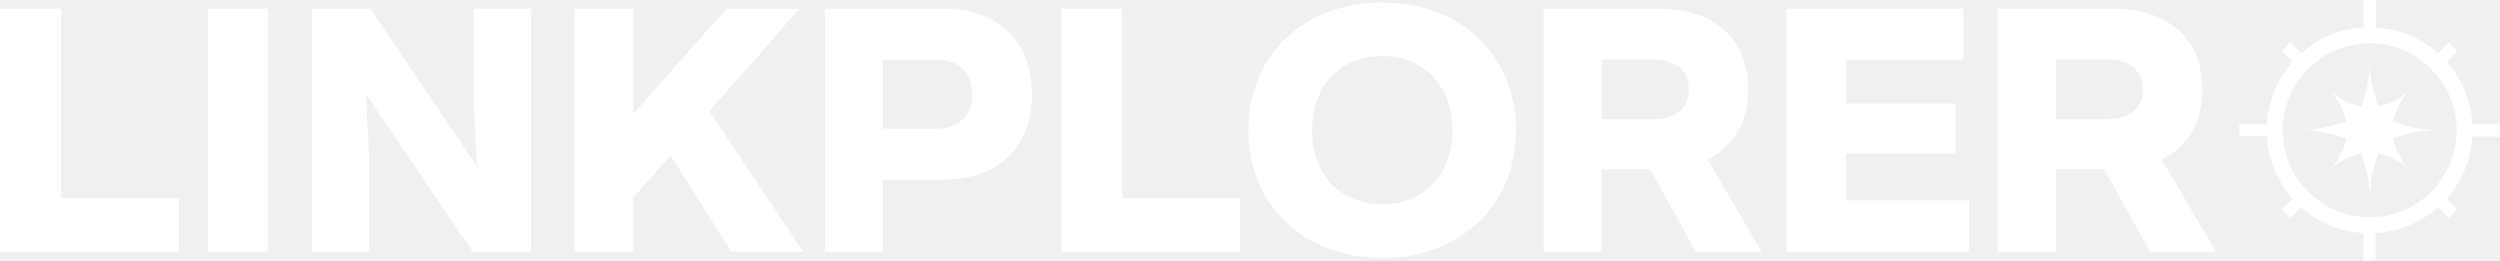
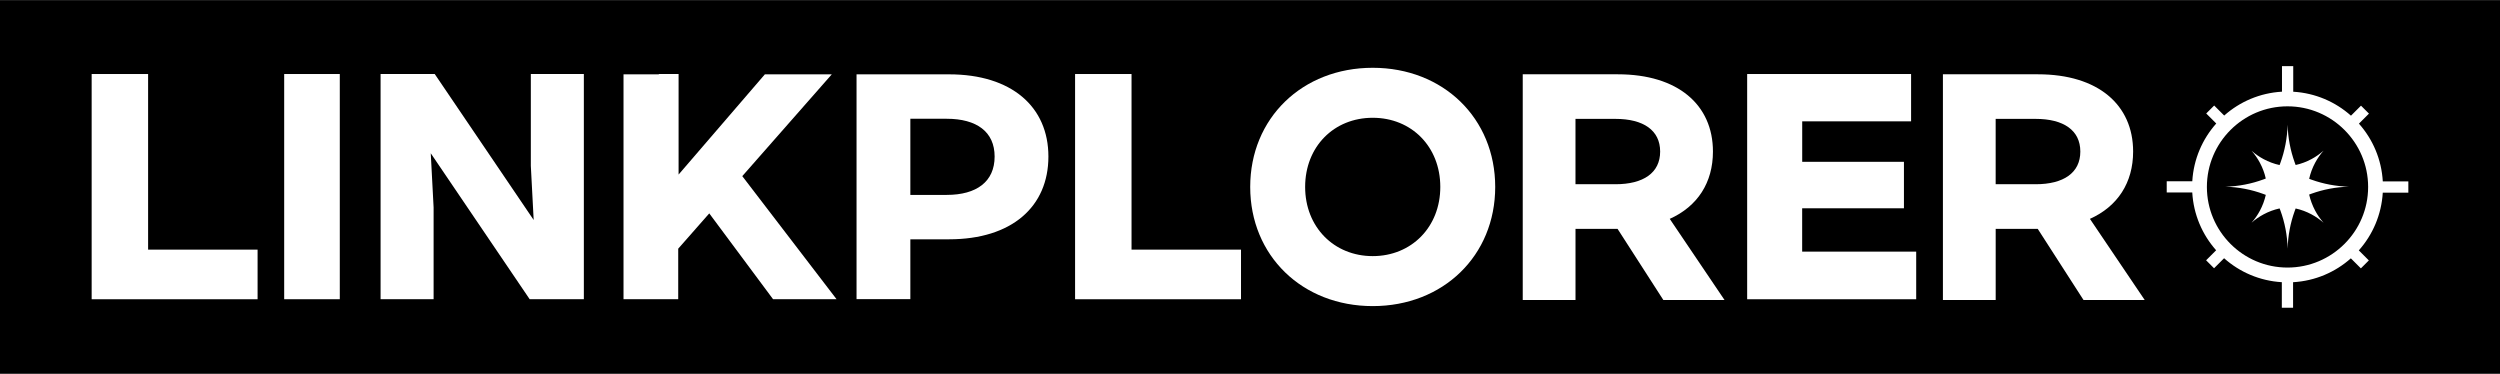
- <svg xmlns="http://www.w3.org/2000/svg" version="1.1" id="Layer_1" x="0px" y="0px" viewBox="0 0 1007.5 105" style="enable-background:new 0 0 1007.5 105;" xml:space="preserve">
+ <svg xmlns="http://www.w3.org/2000/svg" version="1.1" id="Layer_1" x="0px" y="0px" viewBox="0 0 1087.22 162.6" style="enable-background:new 0 0 1087.22 162.6;" xml:space="preserve">
+   <style type="text/css">
+ 	.st0{fill:#FFFFFF;}
+ 	.st1{fill:#0054C0;}
+ </style>
+   <rect x="-0.35" y="0.05" width="1087.92" height="162.5" />
  <g>
    <g>
-       <path style="fill:#FFFFFF;" d="M1007.498,54.985v-4.893h-11.114c-0.553-9.628-4.365-18.361-10.375-25.133l4.358-4.358l-3.46-3.46    l-4.356,4.355c-6.762-6.024-15.488-9.853-25.112-10.423V-0.045h-4.893v11.114c-9.628,0.553-18.361,4.365-25.133,10.375    l-4.358-4.358l-3.46,3.46l4.356,4.356c-6.024,6.762-9.853,15.488-10.423,25.113h-11.117v4.893h11.114    c0.553,9.628,4.365,18.361,10.375,25.133l-4.358,4.358l3.46,3.46l4.356-4.356c6.762,6.024,15.488,9.853,25.113,10.423v11.118    h4.893V93.931c9.628-0.553,18.361-4.365,25.133-10.375l4.358,4.358l3.46-3.46l-4.356-4.356    c6.024-6.762,9.853-15.488,10.423-25.113H1007.498z M954.953,87.555c-19.33,0-35.055-15.726-35.055-35.055    c0-19.33,15.726-35.055,35.055-35.055c19.33,0,35.055,15.726,35.055,35.055C990.008,71.83,974.283,87.555,954.953,87.555z" />
-       <path style="fill:#FFFFFF;" d="M966.986,62.819c1.011,1.897,2.249,3.663,3.656,5.26c-1.597-1.414-3.363-2.645-5.26-3.663    c-2.146-1.15-4.454-2.022-6.886-2.564c-0.146,0.374-0.286,0.747-0.418,1.128c-1.846,5.128-2.916,10.63-3.062,16.359    c-0.154-5.831-1.253-11.428-3.157-16.637c-0.11-0.293-0.22-0.586-0.337-0.872c-2.462,0.542-4.799,1.421-6.96,2.579    c-1.89,1.011-3.656,2.234-5.253,3.648c1.414-1.597,2.637-3.355,3.648-5.245c1.143-2.139,2.015-4.447,2.564-6.872    c-0.337-0.132-0.674-0.256-1.011-0.381c-5.194-1.912-10.776-3.018-16.593-3.172c5.817-0.161,11.399-1.267,16.593-3.179    c0.337-0.117,0.674-0.249,1.004-0.381c-0.542-2.418-1.414-4.711-2.549-6.835c-0.996-1.875-2.212-3.619-3.604-5.201    c1.582,1.392,3.326,2.593,5.201,3.597c2.161,1.158,4.498,2.037,6.952,2.579c0.117-0.3,0.234-0.601,0.344-0.901    c1.905-5.209,3.004-10.806,3.157-16.637c0.147,5.729,1.216,11.231,3.062,16.359c0.132,0.388,0.278,0.777,0.432,1.165    c2.425-0.542,4.732-1.414,6.872-2.557c1.905-1.018,3.67-2.256,5.275-3.678c-1.414,1.604-2.652,3.37-3.67,5.275    c-1.158,2.168-2.037,4.505-2.586,6.967c0.337,0.139,0.674,0.264,1.018,0.381c5.091,1.831,10.549,2.886,16.227,3.048    c-5.678,0.154-11.135,1.209-16.227,3.04c-0.344,0.117-0.689,0.249-1.026,0.381C964.934,58.285,965.821,60.636,966.986,62.819z" />
+       <path class="st0" d="M1047.36,83.79v-4.89h-11.11c-0.55-9.63-4.37-18.36-10.38-25.13l4.36-4.36l-3.46-3.46l-4.36,4.36    c-6.76-6.02-15.49-9.85-25.11-10.42V28.76h-4.89v11.11c-9.63,0.55-18.36,4.37-25.13,10.38l-4.36-4.36l-3.46,3.46l4.36,4.36    c-6.02,6.76-9.85,15.49-10.42,25.11h-11.12v4.89h11.11c0.55,9.63,4.37,18.36,10.38,25.13l-4.36,4.36l3.46,3.46l4.36-4.36    c6.76,6.02,15.49,9.85,25.11,10.42v11.12h4.89v-11.11c9.63-0.55,18.36-4.37,25.13-10.38l4.36,4.36l3.46-3.46l-4.36-4.36    c6.02-6.76,9.85-15.49,10.42-25.11H1047.36z M994.81,116.36c-19.33,0-35.06-15.73-35.06-35.06c0-19.33,15.73-35.06,35.06-35.06    c19.33,0,35.06,15.73,35.06,35.06C1029.87,100.63,1014.14,116.36,994.81,116.36z" />
+       <path class="st0" d="M1006.84,91.62c1.01,1.9,2.25,3.66,3.66,5.26c-1.6-1.41-3.36-2.64-5.26-3.66c-2.15-1.15-4.45-2.02-6.89-2.56    c-0.15,0.37-0.29,0.75-0.42,1.13c-1.85,5.13-2.92,10.63-3.06,16.36c-0.15-5.83-1.25-11.43-3.16-16.64    c-0.11-0.29-0.22-0.59-0.34-0.87c-2.46,0.54-4.8,1.42-6.96,2.58c-1.89,1.01-3.66,2.23-5.25,3.65c1.41-1.6,2.64-3.36,3.65-5.25    c1.14-2.14,2.01-4.45,2.56-6.87c-0.34-0.13-0.67-0.26-1.01-0.38c-5.19-1.91-10.78-3.02-16.59-3.17c5.82-0.16,11.4-1.27,16.59-3.18    c0.34-0.12,0.67-0.25,1-0.38c-0.54-2.42-1.41-4.71-2.55-6.84c-1-1.88-2.21-3.62-3.6-5.2c1.58,1.39,3.33,2.59,5.2,3.6    c2.16,1.16,4.5,2.04,6.95,2.58c0.12-0.3,0.23-0.6,0.34-0.9c1.9-5.21,3-10.81,3.16-16.64c0.15,5.73,1.22,11.23,3.06,16.36    c0.13,0.39,0.28,0.78,0.43,1.16c2.42-0.54,4.73-1.41,6.87-2.56c1.9-1.02,3.67-2.26,5.27-3.68c-1.41,1.6-2.65,3.37-3.67,5.27    c-1.16,2.17-2.04,4.51-2.59,6.97c0.34,0.14,0.67,0.26,1.02,0.38c5.09,1.83,10.55,2.89,16.23,3.05    c-5.68,0.15-11.14,1.21-16.23,3.04c-0.34,0.12-0.69,0.25-1.03,0.38C1004.79,87.09,1005.68,89.44,1006.84,91.62z" />
    </g>
    <g>
-       <path style="fill:#FFFFFF;" d="M0,101.449V3.504h24.547v76.368h47.609v21.577H0z" />
-       <path style="fill:#FFFFFF;" d="M83.726,101.449V3.504h24.176v97.944H83.726z" />
-       <path style="fill:#FFFFFF;" d="M125.648,101.449V3.504h23.55l43.026,63.479l-1.241-23.56V3.504h23.062v97.944h-23.56    L147.469,37.97l1.241,23.555v39.923H125.648z" />
-       <path style="fill:#FFFFFF;" d="M231.449,101.449V3.504h23.805v42.523l10.29-11.902l27.401-30.62h29.257l-36.322,41.282    l37.818,56.663h-29.013l-24.43-38.932l-15,17.111v21.821H231.449z" />
-       <path style="fill:#FFFFFF;" d="M355.846,101.449h-23.433V3.504h47.482c22.075,0,35.961,12.645,35.961,34.466    s-13.886,34.466-35.961,34.466h-24.049V101.449z M355.846,24.084v27.772h21.577c8.678,0,14.375-4.71,14.375-13.886    s-5.697-13.886-14.375-13.886H355.846z" />
-       <path style="fill:#FFFFFF;" d="M427.68,101.449V3.504h24.547v76.368h47.609v21.577H427.68z" />
-       <path style="fill:#FFFFFF;" d="M557.031,1.022c31.739,0,53.931,21.449,53.931,51.454c0,30-22.192,51.449-53.931,51.449    c-31.866,0-53.932-21.449-53.932-51.449C503.1,22.472,525.165,1.022,557.031,1.022z M557.031,82.354    c16.857,0,28.26-12.024,28.26-29.878s-11.404-29.883-28.26-29.883c-16.866,0-28.27,12.029-28.27,29.883    S540.165,82.354,557.031,82.354z" />
-       <path style="fill:#FFFFFF;" d="M719.956,101.449V3.504h71.286v20.58h-47.355v17.604h44.257v20.208h-44.257v18.845h49.593v20.707    H719.956z" />
-       <path style="fill:#FFFFFF;" d="M828.525,101.449h-23.433V3.504h46.495c22.065,0,35.951,11.902,35.951,32.482    c0,13.515-6.068,23.184-16.358,28.265L893,101.449h-26.541l-18.469-33.23h-19.466V101.449z M828.525,23.957v24.054h20.707    c8.677,0,14.384-4.09,14.384-12.024s-5.707-12.029-14.384-12.029H828.525z" />
-       <path style="fill:#FFFFFF;" d="M645.516,101.449h-23.433V3.504h46.495c22.065,0,35.951,11.902,35.951,32.482    c0,13.515-6.068,23.184-16.358,28.265l21.821,37.197h-26.541l-18.469-33.23h-19.466V101.449z M645.516,23.957v24.054h20.707    c8.677,0,14.384-4.09,14.384-12.024s-5.707-12.029-14.384-12.029H645.516z" />
+       <path class="st0" d="M39.86,130.14V32.19h24.55v76.37h47.61v21.58H39.86z" />
+       <path class="st0" d="M123.59,130.14V32.19h24.18v97.94H123.59z" />
+       <path class="st0" d="M165.51,130.14V32.19h23.55l43.03,63.48l-1.24-23.56V32.19h23.06v97.94h-23.56l-43.02-63.48l1.24,23.56v39.92    H165.51z" />
+       <path class="st0" d="M467.54,130.14V32.19h24.55v76.37h47.61v21.58H467.54z" />
+       <path class="st0" d="M759.82,130.14V32.19h71.29v20.58h-47.35v17.6H828v20.21h-44.26v18.85h49.59v20.71H759.82z" />
+       <g>
+         <path class="st0" d="M543.7,81.3c0-29.91,22.64-51.82,53.28-51.82s53.27,21.92,53.27,51.82s-22.64,51.82-53.27,51.82     S543.7,111.21,543.7,81.3z M626.37,81.3c0-17.54-12.53-30.08-29.39-30.08c-16.86,0-29.39,12.53-29.39,30.08     c0,17.43,12.53,30.08,29.39,30.08C613.84,111.38,626.37,98.73,626.37,81.3z" />
+       </g>
+       <g>
+         <polygon class="st0" points="361.73,32.33 332.63,32.33 295.11,75.91 295.11,32.19 286.52,32.19 286.52,32.33 271.16,32.33      271.16,130.11 294.95,130.11 294.95,108.15 308.45,92.8 336.19,130.11 363.8,130.11 322.81,76.6    " />
+         <path class="st0" d="M412.75,32.33H372.5v97.77h23.4v-26.03h16.84c27.26,0,43.2-14.16,43.2-35.99     C455.95,46.49,440,32.33,412.75,32.33z M411.72,84.76H395.9V51.65h15.82c12.99,0,20.83,5.64,20.83,16.44     C432.55,79,424.7,84.76,411.72,84.76z" />
+       </g>
+       <g>
+         <path class="st0" d="M723.37,130.47l-19.92-30.95h-18.28v30.95h-22.95V32.31h41.36c26.1,0,41.36,13.25,41.36,33.6     c0,13.49-6.68,23.85-18.79,29.27l23.83,35.29H723.37z M685.16,80.12h17.4c12.11,0,19.42-4.94,19.42-14.21     c0-9.27-7.31-14.21-19.42-14.21h-17.4V80.12z" />
+       </g>
+       <g>
+         <path class="st0" d="M906.1,130.47l-19.92-30.95h-18.28v30.95h-22.95V32.31h41.36c26.1,0,41.36,13.25,41.36,33.6     c0,13.49-6.68,23.85-18.79,29.27l23.83,35.29H906.1z M867.89,80.12h17.4c12.11,0,19.42-4.94,19.42-14.21     c0-9.27-7.31-14.21-19.42-14.21h-17.4V80.12z" />
+       </g>
    </g>
  </g>
</svg>
